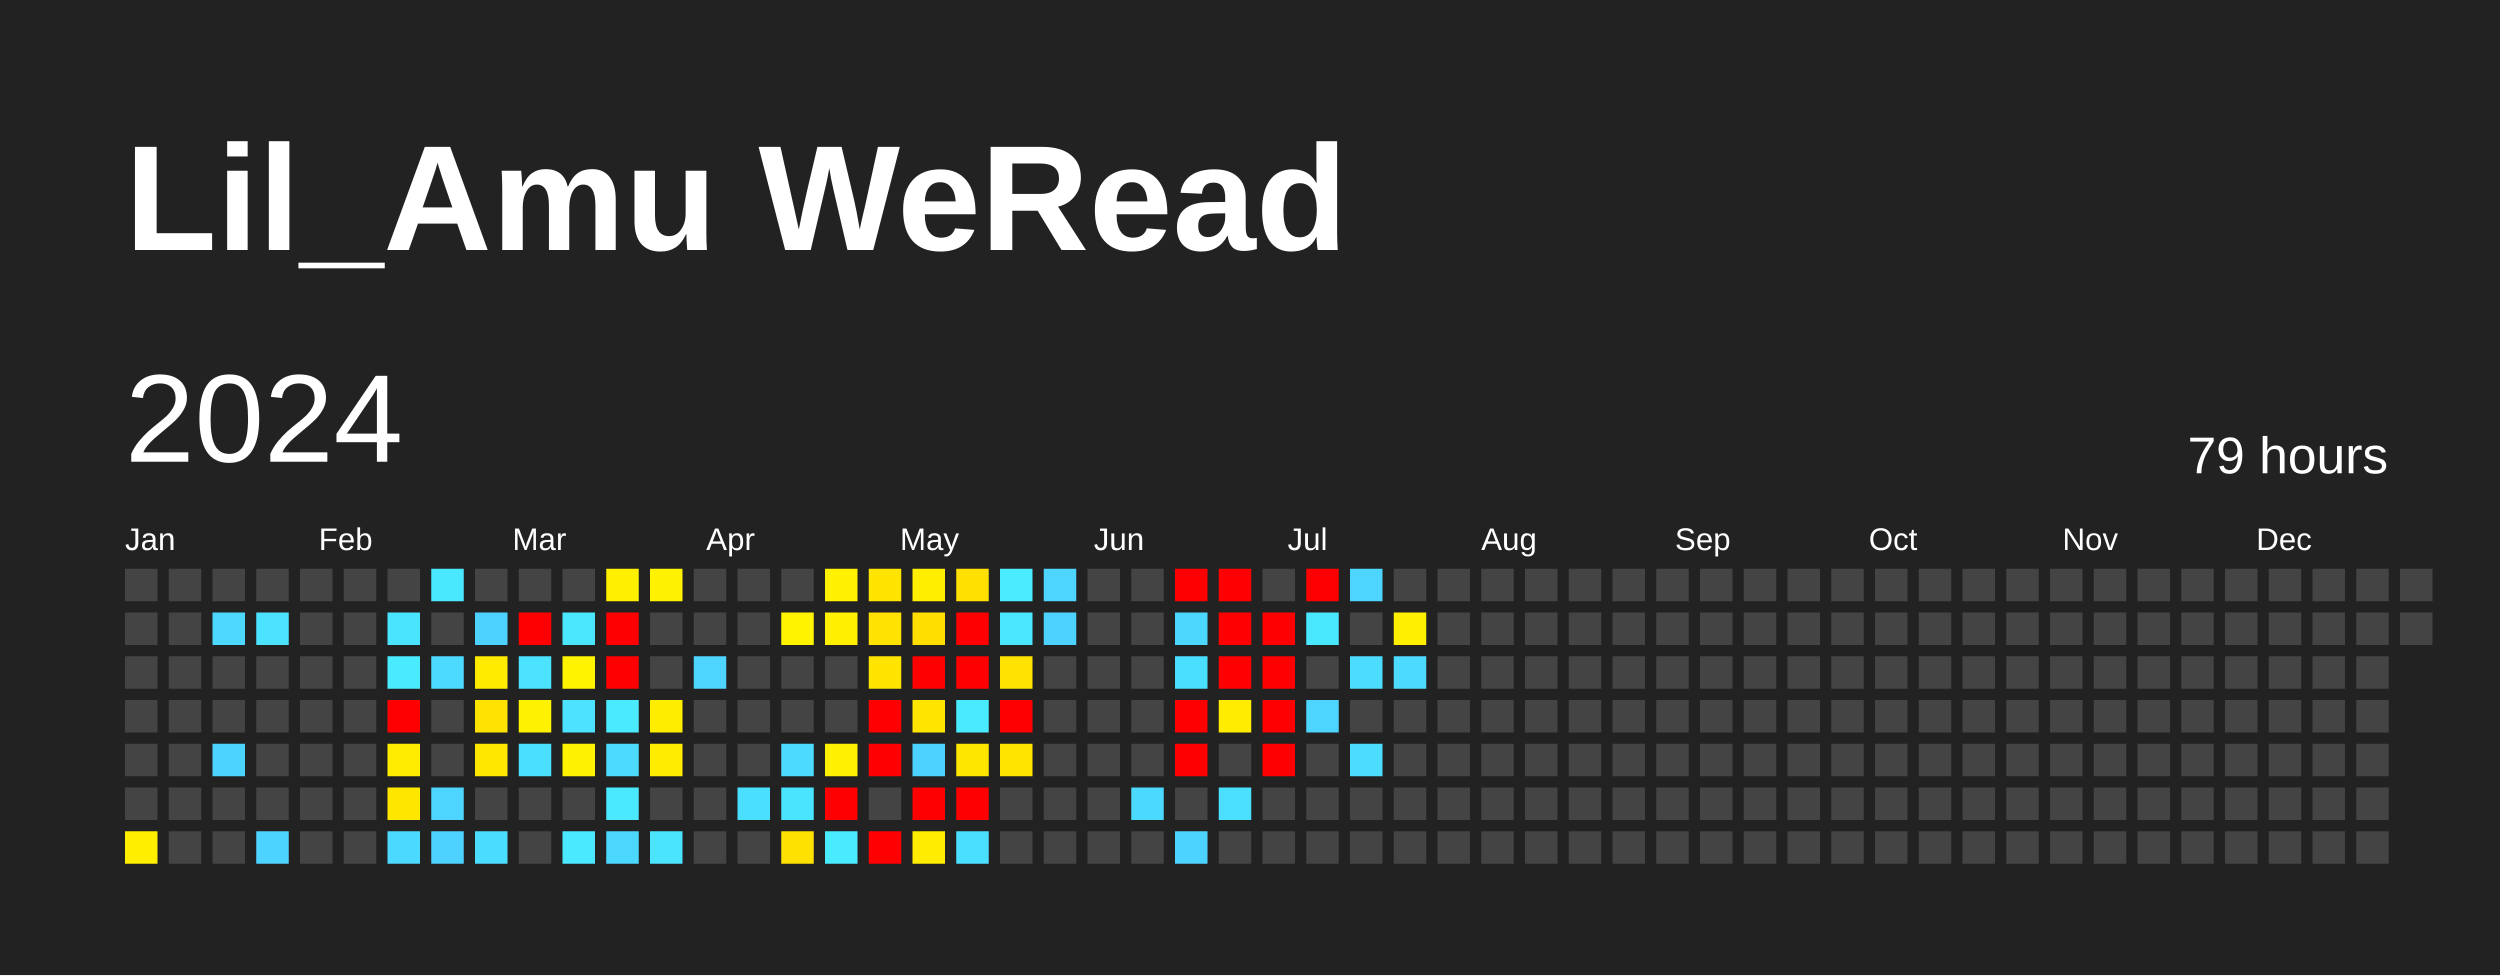
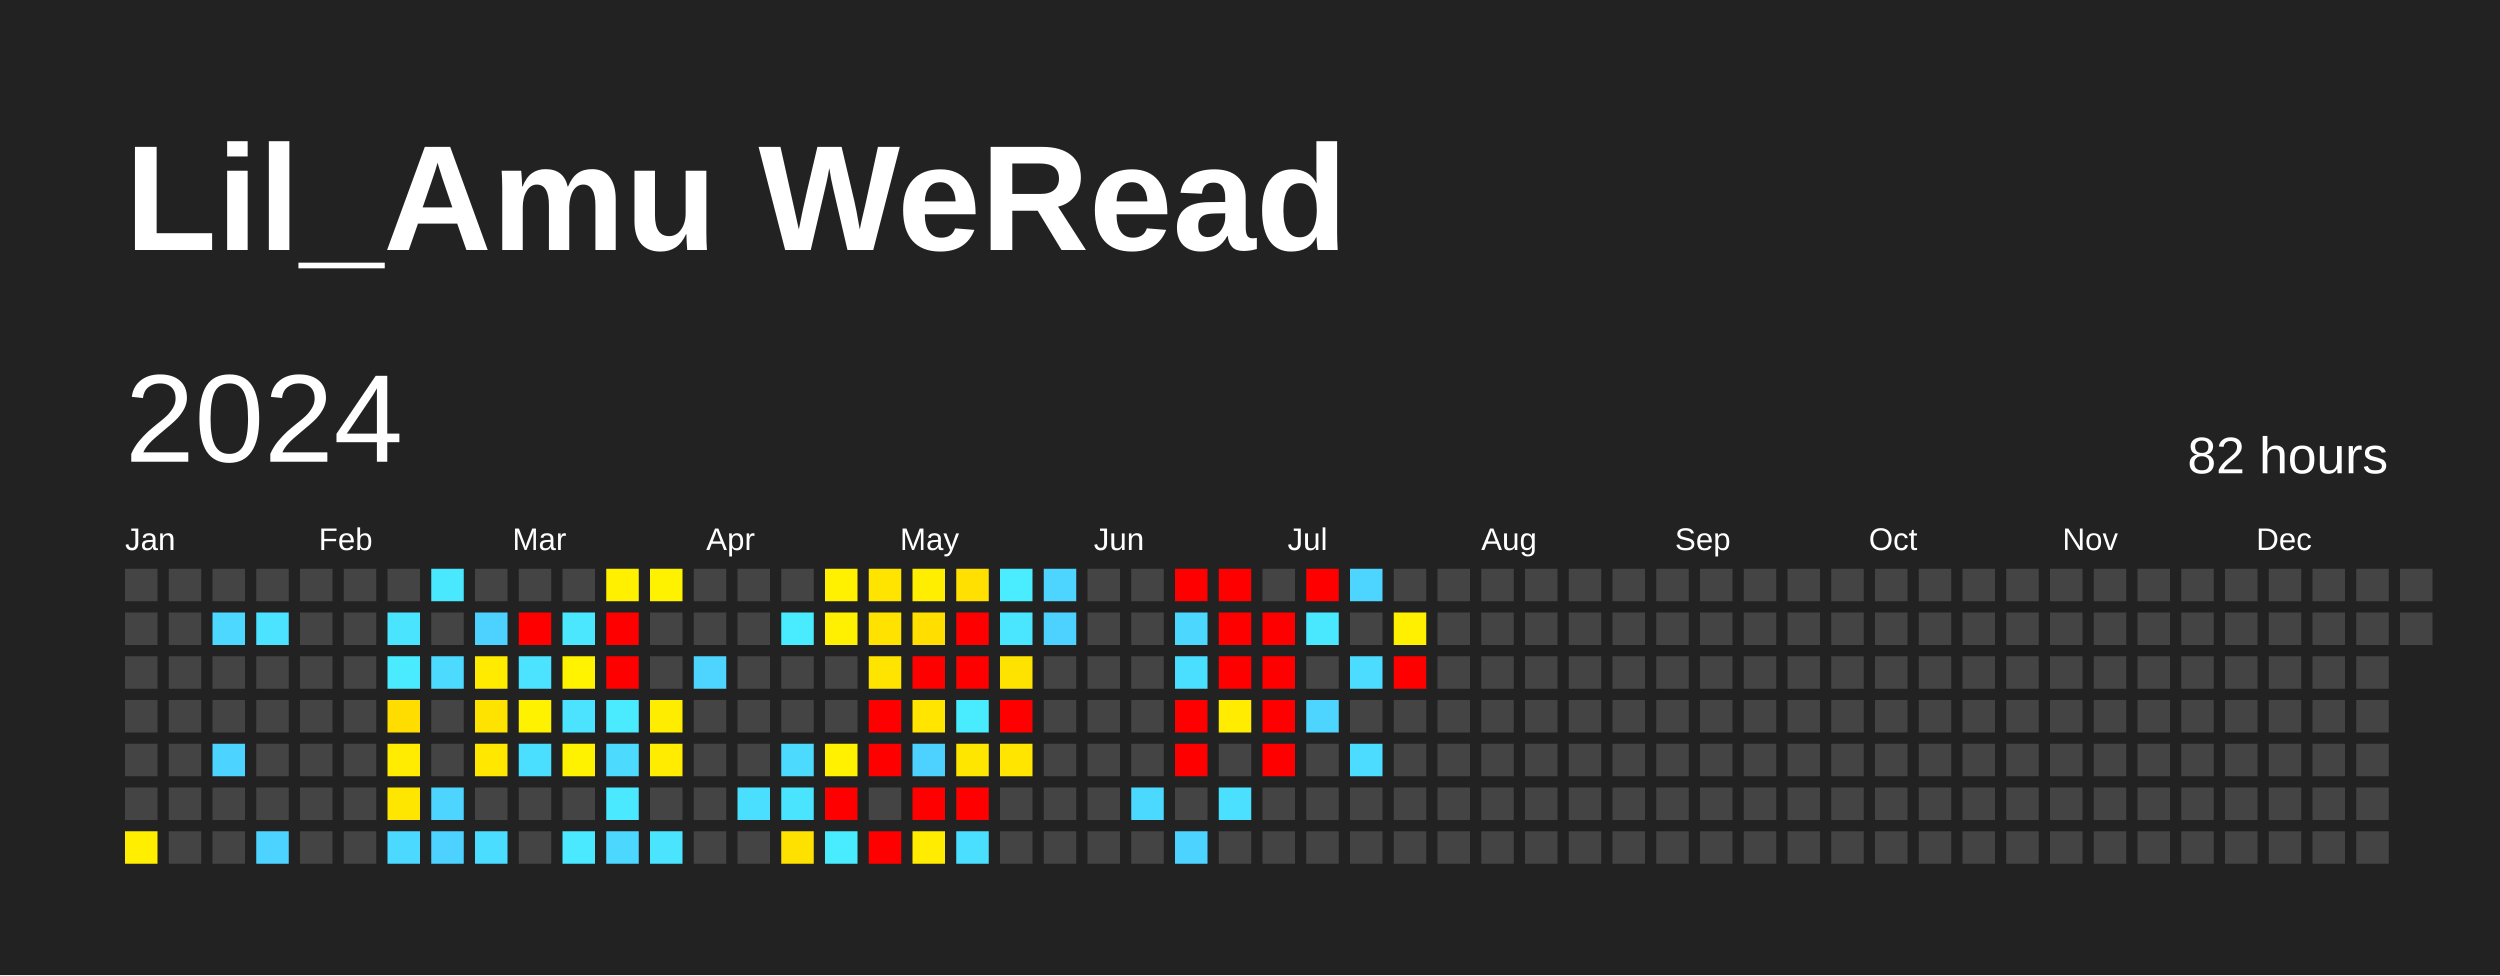
<svg xmlns="http://www.w3.org/2000/svg" baseProfile="full" height="78mm" version="1.1" viewBox="0,0,200,78" width="200mm">
  <defs />
  <rect fill="#222222" height="78" width="200" x="0" y="0" />
  <text fill="#FFFFFF" style="font-size:12px; font-family:Arial; font-weight:bold;" x="10" y="20">Lil_Amu WeRead</text>
  <text dominant-baseline="hanging" fill="#FFFFFF" style="font-size:10.0px; font-family:Arial;" x="10" y="30">2024</text>
-   <text dominant-baseline="hanging" fill="#FFFFFF" style="font-size:4.125px; font-family:Arial;" x="175" y="35">79 hours</text>
+   <text dominant-baseline="hanging" fill="#FFFFFF" style="font-size:4.125px; font-family:Arial;" x="175" y="35">82 hours</text>
  <text fill="#FFFFFF" style="font-size:2.5px; font-family:Arial" x="10.0" y="44">Jan</text>
  <text fill="#FFFFFF" style="font-size:2.5px; font-family:Arial" x="25.5" y="44">Feb</text>
  <text fill="#FFFFFF" style="font-size:2.5px; font-family:Arial" x="41.0" y="44">Mar</text>
  <text fill="#FFFFFF" style="font-size:2.5px; font-family:Arial" x="56.5" y="44">Apr</text>
  <text fill="#FFFFFF" style="font-size:2.5px; font-family:Arial" x="72.0" y="44">May</text>
  <text fill="#FFFFFF" style="font-size:2.5px; font-family:Arial" x="87.5" y="44">Jun</text>
  <text fill="#FFFFFF" style="font-size:2.5px; font-family:Arial" x="103.0" y="44">Jul</text>
  <text fill="#FFFFFF" style="font-size:2.5px; font-family:Arial" x="118.5" y="44">Aug</text>
  <text fill="#FFFFFF" style="font-size:2.5px; font-family:Arial" x="134.0" y="44">Sep</text>
  <text fill="#FFFFFF" style="font-size:2.5px; font-family:Arial" x="149.5" y="44">Oct</text>
  <text fill="#FFFFFF" style="font-size:2.5px; font-family:Arial" x="165.0" y="44">Nov</text>
  <text fill="#FFFFFF" style="font-size:2.5px; font-family:Arial" x="180.5" y="44">Dec</text>
  <rect fill="#444444" height="2.6" width="2.6" x="10.0" y="45.5" />
  <rect fill="#444444" height="2.6" width="2.6" x="10.0" y="49.0" />
  <rect fill="#444444" height="2.6" width="2.6" x="10.0" y="52.5" />
  <rect fill="#444444" height="2.6" width="2.6" x="10.0" y="56.0" />
  <rect fill="#444444" height="2.6" width="2.6" x="10.0" y="59.5" />
  <rect fill="#444444" height="2.6" width="2.6" x="10.0" y="63.0" />
  <rect fill="#ffee00" height="2.6" width="2.6" x="10.0" y="66.5" />
  <rect fill="#444444" height="2.6" width="2.6" x="13.5" y="45.5" />
  <rect fill="#444444" height="2.6" width="2.6" x="13.5" y="49.0" />
  <rect fill="#444444" height="2.6" width="2.6" x="13.5" y="52.5" />
  <rect fill="#444444" height="2.6" width="2.6" x="13.5" y="56.0" />
  <rect fill="#444444" height="2.6" width="2.6" x="13.5" y="59.5" />
  <rect fill="#444444" height="2.6" width="2.6" x="13.5" y="63.0" />
  <rect fill="#444444" height="2.6" width="2.6" x="13.5" y="66.5" />
  <rect fill="#444444" height="2.6" width="2.6" x="17.0" y="45.5" />
  <rect fill="#4cd8ff" height="2.6" width="2.6" x="17.0" y="49.0" />
  <rect fill="#444444" height="2.6" width="2.6" x="17.0" y="52.5" />
  <rect fill="#444444" height="2.6" width="2.6" x="17.0" y="56.0" />
  <rect fill="#4dd3ff" height="2.6" width="2.6" x="17.0" y="59.5" />
  <rect fill="#444444" height="2.6" width="2.6" x="17.0" y="63.0" />
  <rect fill="#444444" height="2.6" width="2.6" x="17.0" y="66.5" />
  <rect fill="#444444" height="2.6" width="2.6" x="20.5" y="45.5" />
  <rect fill="#4be3ff" height="2.6" width="2.6" x="20.5" y="49.0" />
  <rect fill="#444444" height="2.6" width="2.6" x="20.5" y="52.5" />
  <rect fill="#444444" height="2.6" width="2.6" x="20.5" y="56.0" />
  <rect fill="#444444" height="2.6" width="2.6" x="20.5" y="59.5" />
  <rect fill="#444444" height="2.6" width="2.6" x="20.5" y="63.0" />
  <rect fill="#4dd3ff" height="2.6" width="2.6" x="20.5" y="66.5" />
  <rect fill="#444444" height="2.6" width="2.6" x="24.0" y="45.5" />
  <rect fill="#444444" height="2.6" width="2.6" x="24.0" y="49.0" />
  <rect fill="#444444" height="2.6" width="2.6" x="24.0" y="52.5" />
  <rect fill="#444444" height="2.6" width="2.6" x="24.0" y="56.0" />
  <rect fill="#444444" height="2.6" width="2.6" x="24.0" y="59.5" />
  <rect fill="#444444" height="2.6" width="2.6" x="24.0" y="63.0" />
  <rect fill="#444444" height="2.6" width="2.6" x="24.0" y="66.5" />
  <rect fill="#444444" height="2.6" width="2.6" x="27.5" y="45.5" />
  <rect fill="#444444" height="2.6" width="2.6" x="27.5" y="49.0" />
  <rect fill="#444444" height="2.6" width="2.6" x="27.5" y="52.5" />
  <rect fill="#444444" height="2.6" width="2.6" x="27.5" y="56.0" />
  <rect fill="#444444" height="2.6" width="2.6" x="27.5" y="59.5" />
  <rect fill="#444444" height="2.6" width="2.6" x="27.5" y="63.0" />
  <rect fill="#444444" height="2.6" width="2.6" x="27.5" y="66.5" />
  <rect fill="#444444" height="2.6" width="2.6" x="31.0" y="45.5" />
  <rect fill="#4be4ff" height="2.6" width="2.6" x="31.0" y="49.0" />
  <rect fill="#4aebff" height="2.6" width="2.6" x="31.0" y="52.5" />
-   <rect fill="red" height="2.6" width="2.6" x="31.0" y="56.0" />
+   <rect fill="#ffdd00" height="2.6" width="2.6" x="31.0" y="56.0" />
  <rect fill="#ffec00" height="2.6" width="2.6" x="31.0" y="59.5" />
  <rect fill="#ffe600" height="2.6" width="2.6" x="31.0" y="63.0" />
  <rect fill="#4cd9ff" height="2.6" width="2.6" x="31.0" y="66.5" />
  <rect fill="#4ae8ff" height="2.6" width="2.6" x="34.5" y="45.5" />
  <rect fill="#444444" height="2.6" width="2.6" x="34.5" y="49.0" />
  <rect fill="#4cdbff" height="2.6" width="2.6" x="34.5" y="52.5" />
  <rect fill="#444444" height="2.6" width="2.6" x="34.5" y="56.0" />
  <rect fill="#444444" height="2.6" width="2.6" x="34.5" y="59.5" />
  <rect fill="#4dd4ff" height="2.6" width="2.6" x="34.5" y="63.0" />
  <rect fill="#4dd2ff" height="2.6" width="2.6" x="34.5" y="66.5" />
  <rect fill="#444444" height="2.6" width="2.6" x="38.0" y="45.5" />
  <rect fill="#4dd2ff" height="2.6" width="2.6" x="38.0" y="49.0" />
  <rect fill="#ffeb00" height="2.6" width="2.6" x="38.0" y="52.5" />
  <rect fill="#ffe300" height="2.6" width="2.6" x="38.0" y="56.0" />
  <rect fill="#ffe700" height="2.6" width="2.6" x="38.0" y="59.5" />
  <rect fill="#444444" height="2.6" width="2.6" x="38.0" y="63.0" />
  <rect fill="#4bddff" height="2.6" width="2.6" x="38.0" y="66.5" />
  <rect fill="#444444" height="2.6" width="2.6" x="41.5" y="45.5" />
  <rect fill="red" height="2.6" width="2.6" x="41.5" y="49.0" />
  <rect fill="#4be3ff" height="2.6" width="2.6" x="41.5" y="52.5" />
  <rect fill="#fff200" height="2.6" width="2.6" x="41.5" y="56.0" />
  <rect fill="#4bdfff" height="2.6" width="2.6" x="41.5" y="59.5" />
  <rect fill="#444444" height="2.6" width="2.6" x="41.5" y="63.0" />
  <rect fill="#444444" height="2.6" width="2.6" x="41.5" y="66.5" />
  <rect fill="#444444" height="2.6" width="2.6" x="45.0" y="45.5" />
  <rect fill="#4ae7ff" height="2.6" width="2.6" x="45.0" y="49.0" />
  <rect fill="#fff300" height="2.6" width="2.6" x="45.0" y="52.5" />
  <rect fill="#4be3ff" height="2.6" width="2.6" x="45.0" y="56.0" />
  <rect fill="#fff200" height="2.6" width="2.6" x="45.0" y="59.5" />
  <rect fill="#444444" height="2.6" width="2.6" x="45.0" y="63.0" />
  <rect fill="#4ae9ff" height="2.6" width="2.6" x="45.0" y="66.5" />
  <rect fill="#fff000" height="2.6" width="2.6" x="48.5" y="45.5" />
  <rect fill="red" height="2.6" width="2.6" x="48.5" y="49.0" />
  <rect fill="red" height="2.6" width="2.6" x="48.5" y="52.5" />
  <rect fill="#4aeaff" height="2.6" width="2.6" x="48.5" y="56.0" />
  <rect fill="#4cdaff" height="2.6" width="2.6" x="48.5" y="59.5" />
  <rect fill="#4ae9ff" height="2.6" width="2.6" x="48.5" y="63.0" />
  <rect fill="#4cd7ff" height="2.6" width="2.6" x="48.5" y="66.5" />
  <rect fill="#fff200" height="2.6" width="2.6" x="52.0" y="45.5" />
  <rect fill="#444444" height="2.6" width="2.6" x="52.0" y="49.0" />
  <rect fill="#444444" height="2.6" width="2.6" x="52.0" y="52.5" />
  <rect fill="#ffed00" height="2.6" width="2.6" x="52.0" y="56.0" />
  <rect fill="#ffec00" height="2.6" width="2.6" x="52.0" y="59.5" />
  <rect fill="#444444" height="2.6" width="2.6" x="52.0" y="63.0" />
  <rect fill="#4be4ff" height="2.6" width="2.6" x="52.0" y="66.5" />
  <rect fill="#444444" height="2.6" width="2.6" x="55.5" y="45.5" />
  <rect fill="#444444" height="2.6" width="2.6" x="55.5" y="49.0" />
  <rect fill="#4dd4ff" height="2.6" width="2.6" x="55.5" y="52.5" />
  <rect fill="#444444" height="2.6" width="2.6" x="55.5" y="56.0" />
  <rect fill="#444444" height="2.6" width="2.6" x="55.5" y="59.5" />
  <rect fill="#444444" height="2.6" width="2.6" x="55.5" y="63.0" />
  <rect fill="#444444" height="2.6" width="2.6" x="55.5" y="66.5" />
  <rect fill="#444444" height="2.6" width="2.6" x="59.0" y="45.5" />
  <rect fill="#444444" height="2.6" width="2.6" x="59.0" y="49.0" />
  <rect fill="#444444" height="2.6" width="2.6" x="59.0" y="52.5" />
  <rect fill="#444444" height="2.6" width="2.6" x="59.0" y="56.0" />
  <rect fill="#444444" height="2.6" width="2.6" x="59.0" y="59.5" />
  <rect fill="#4bdfff" height="2.6" width="2.6" x="59.0" y="63.0" />
  <rect fill="#444444" height="2.6" width="2.6" x="59.0" y="66.5" />
  <rect fill="#444444" height="2.6" width="2.6" x="62.5" y="45.5" />
-   <rect fill="#fff300" height="2.6" width="2.6" x="62.5" y="49.0" />
+   <rect fill="#49ecff" height="2.6" width="2.6" x="62.5" y="49.0" />
  <rect fill="#444444" height="2.6" width="2.6" x="62.5" y="52.5" />
  <rect fill="#444444" height="2.6" width="2.6" x="62.5" y="56.0" />
  <rect fill="#4cdaff" height="2.6" width="2.6" x="62.5" y="59.5" />
  <rect fill="#4be4ff" height="2.6" width="2.6" x="62.5" y="63.0" />
  <rect fill="#ffe100" height="2.6" width="2.6" x="62.5" y="66.5" />
  <rect fill="#fff100" height="2.6" width="2.6" x="66.0" y="45.5" />
  <rect fill="#ffef00" height="2.6" width="2.6" x="66.0" y="49.0" />
  <rect fill="#444444" height="2.6" width="2.6" x="66.0" y="52.5" />
  <rect fill="#444444" height="2.6" width="2.6" x="66.0" y="56.0" />
  <rect fill="#fff100" height="2.6" width="2.6" x="66.0" y="59.5" />
  <rect fill="red" height="2.6" width="2.6" x="66.0" y="63.0" />
  <rect fill="#49ecff" height="2.6" width="2.6" x="66.0" y="66.5" />
  <rect fill="#ffe400" height="2.6" width="2.6" x="69.5" y="45.5" />
  <rect fill="#ffe200" height="2.6" width="2.6" x="69.5" y="49.0" />
  <rect fill="#ffe400" height="2.6" width="2.6" x="69.5" y="52.5" />
  <rect fill="red" height="2.6" width="2.6" x="69.5" y="56.0" />
  <rect fill="red" height="2.6" width="2.6" x="69.5" y="59.5" />
  <rect fill="#444444" height="2.6" width="2.6" x="69.5" y="63.0" />
  <rect fill="red" height="2.6" width="2.6" x="69.5" y="66.5" />
  <rect fill="#ffee00" height="2.6" width="2.6" x="73.0" y="45.5" />
  <rect fill="#ffde00" height="2.6" width="2.6" x="73.0" y="49.0" />
  <rect fill="red" height="2.6" width="2.6" x="73.0" y="52.5" />
  <rect fill="#ffe500" height="2.6" width="2.6" x="73.0" y="56.0" />
  <rect fill="#4dd2ff" height="2.6" width="2.6" x="73.0" y="59.5" />
  <rect fill="red" height="2.6" width="2.6" x="73.0" y="63.0" />
  <rect fill="#ffec00" height="2.6" width="2.6" x="73.0" y="66.5" />
  <rect fill="#ffe000" height="2.6" width="2.6" x="76.5" y="45.5" />
  <rect fill="red" height="2.6" width="2.6" x="76.5" y="49.0" />
  <rect fill="red" height="2.6" width="2.6" x="76.5" y="52.5" />
  <rect fill="#49ecff" height="2.6" width="2.6" x="76.5" y="56.0" />
  <rect fill="#ffe600" height="2.6" width="2.6" x="76.5" y="59.5" />
  <rect fill="red" height="2.6" width="2.6" x="76.5" y="63.0" />
  <rect fill="#4bdfff" height="2.6" width="2.6" x="76.5" y="66.5" />
  <rect fill="#4aecff" height="2.6" width="2.6" x="80.0" y="45.5" />
  <rect fill="#4ae6ff" height="2.6" width="2.6" x="80.0" y="49.0" />
  <rect fill="#ffe300" height="2.6" width="2.6" x="80.0" y="52.5" />
  <rect fill="red" height="2.6" width="2.6" x="80.0" y="56.0" />
  <rect fill="#ffe500" height="2.6" width="2.6" x="80.0" y="59.5" />
  <rect fill="#444444" height="2.6" width="2.6" x="80.0" y="63.0" />
  <rect fill="#444444" height="2.6" width="2.6" x="80.0" y="66.5" />
  <rect fill="#4dd5ff" height="2.6" width="2.6" x="83.5" y="45.5" />
  <rect fill="#4dd2ff" height="2.6" width="2.6" x="83.5" y="49.0" />
  <rect fill="#444444" height="2.6" width="2.6" x="83.5" y="52.5" />
  <rect fill="#444444" height="2.6" width="2.6" x="83.5" y="56.0" />
  <rect fill="#444444" height="2.6" width="2.6" x="83.5" y="59.5" />
  <rect fill="#444444" height="2.6" width="2.6" x="83.5" y="63.0" />
  <rect fill="#444444" height="2.6" width="2.6" x="83.5" y="66.5" />
  <rect fill="#444444" height="2.6" width="2.6" x="87.0" y="45.5" />
  <rect fill="#444444" height="2.6" width="2.6" x="87.0" y="49.0" />
  <rect fill="#444444" height="2.6" width="2.6" x="87.0" y="52.5" />
  <rect fill="#444444" height="2.6" width="2.6" x="87.0" y="56.0" />
  <rect fill="#444444" height="2.6" width="2.6" x="87.0" y="59.5" />
  <rect fill="#444444" height="2.6" width="2.6" x="87.0" y="63.0" />
  <rect fill="#444444" height="2.6" width="2.6" x="87.0" y="66.5" />
  <rect fill="#444444" height="2.6" width="2.6" x="90.5" y="45.5" />
  <rect fill="#444444" height="2.6" width="2.6" x="90.5" y="49.0" />
  <rect fill="#444444" height="2.6" width="2.6" x="90.5" y="52.5" />
  <rect fill="#444444" height="2.6" width="2.6" x="90.5" y="56.0" />
  <rect fill="#444444" height="2.6" width="2.6" x="90.5" y="59.5" />
  <rect fill="#4cd9ff" height="2.6" width="2.6" x="90.5" y="63.0" />
  <rect fill="#444444" height="2.6" width="2.6" x="90.5" y="66.5" />
  <rect fill="red" height="2.6" width="2.6" x="94.0" y="45.5" />
  <rect fill="#4cd7ff" height="2.6" width="2.6" x="94.0" y="49.0" />
  <rect fill="#4bdfff" height="2.6" width="2.6" x="94.0" y="52.5" />
  <rect fill="red" height="2.6" width="2.6" x="94.0" y="56.0" />
  <rect fill="red" height="2.6" width="2.6" x="94.0" y="59.5" />
  <rect fill="#444444" height="2.6" width="2.6" x="94.0" y="63.0" />
  <rect fill="#4dd3ff" height="2.6" width="2.6" x="94.0" y="66.5" />
  <rect fill="red" height="2.6" width="2.6" x="97.5" y="45.5" />
  <rect fill="red" height="2.6" width="2.6" x="97.5" y="49.0" />
  <rect fill="red" height="2.6" width="2.6" x="97.5" y="52.5" />
  <rect fill="#ffec00" height="2.6" width="2.6" x="97.5" y="56.0" />
  <rect fill="#444444" height="2.6" width="2.6" x="97.5" y="59.5" />
  <rect fill="#4be0ff" height="2.6" width="2.6" x="97.5" y="63.0" />
  <rect fill="#444444" height="2.6" width="2.6" x="97.5" y="66.5" />
  <rect fill="#444444" height="2.6" width="2.6" x="101.0" y="45.5" />
  <rect fill="red" height="2.6" width="2.6" x="101.0" y="49.0" />
  <rect fill="red" height="2.6" width="2.6" x="101.0" y="52.5" />
  <rect fill="red" height="2.6" width="2.6" x="101.0" y="56.0" />
  <rect fill="red" height="2.6" width="2.6" x="101.0" y="59.5" />
  <rect fill="#444444" height="2.6" width="2.6" x="101.0" y="63.0" />
  <rect fill="#444444" height="2.6" width="2.6" x="101.0" y="66.5" />
  <rect fill="red" height="2.6" width="2.6" x="104.5" y="45.5" />
  <rect fill="#4ae8ff" height="2.6" width="2.6" x="104.5" y="49.0" />
  <rect fill="#444444" height="2.6" width="2.6" x="104.5" y="52.5" />
  <rect fill="#4dd4ff" height="2.6" width="2.6" x="104.5" y="56.0" />
  <rect fill="#444444" height="2.6" width="2.6" x="104.5" y="59.5" />
  <rect fill="#444444" height="2.6" width="2.6" x="104.5" y="63.0" />
  <rect fill="#444444" height="2.6" width="2.6" x="104.5" y="66.5" />
  <rect fill="#4dd4ff" height="2.6" width="2.6" x="108.0" y="45.5" />
  <rect fill="#444444" height="2.6" width="2.6" x="108.0" y="49.0" />
  <rect fill="#4cdcff" height="2.6" width="2.6" x="108.0" y="52.5" />
  <rect fill="#444444" height="2.6" width="2.6" x="108.0" y="56.0" />
  <rect fill="#4cdcff" height="2.6" width="2.6" x="108.0" y="59.5" />
  <rect fill="#444444" height="2.6" width="2.6" x="108.0" y="63.0" />
  <rect fill="#444444" height="2.6" width="2.6" x="108.0" y="66.5" />
  <rect fill="#444444" height="2.6" width="2.6" x="111.5" y="45.5" />
  <rect fill="#fff000" height="2.6" width="2.6" x="111.5" y="49.0" />
-   <rect fill="#4cdbff" height="2.6" width="2.6" x="111.5" y="52.5" />
+   <rect fill="red" height="2.6" width="2.6" x="111.5" y="52.5" />
  <rect fill="#444444" height="2.6" width="2.6" x="111.5" y="56.0" />
  <rect fill="#444444" height="2.6" width="2.6" x="111.5" y="59.5" />
  <rect fill="#444444" height="2.6" width="2.6" x="111.5" y="63.0" />
  <rect fill="#444444" height="2.6" width="2.6" x="111.5" y="66.5" />
  <rect fill="#444444" height="2.6" width="2.6" x="115.0" y="45.5" />
  <rect fill="#444444" height="2.6" width="2.6" x="115.0" y="49.0" />
  <rect fill="#444444" height="2.6" width="2.6" x="115.0" y="52.5" />
  <rect fill="#444444" height="2.6" width="2.6" x="115.0" y="56.0" />
  <rect fill="#444444" height="2.6" width="2.6" x="115.0" y="59.5" />
  <rect fill="#444444" height="2.6" width="2.6" x="115.0" y="63.0" />
  <rect fill="#444444" height="2.6" width="2.6" x="115.0" y="66.5" />
  <rect fill="#444444" height="2.6" width="2.6" x="118.5" y="45.5" />
  <rect fill="#444444" height="2.6" width="2.6" x="118.5" y="49.0" />
  <rect fill="#444444" height="2.6" width="2.6" x="118.5" y="52.5" />
  <rect fill="#444444" height="2.6" width="2.6" x="118.5" y="56.0" />
  <rect fill="#444444" height="2.6" width="2.6" x="118.5" y="59.5" />
  <rect fill="#444444" height="2.6" width="2.6" x="118.5" y="63.0" />
  <rect fill="#444444" height="2.6" width="2.6" x="118.5" y="66.5" />
  <rect fill="#444444" height="2.6" width="2.6" x="122.0" y="45.5" />
  <rect fill="#444444" height="2.6" width="2.6" x="122.0" y="49.0" />
  <rect fill="#444444" height="2.6" width="2.6" x="122.0" y="52.5" />
  <rect fill="#444444" height="2.6" width="2.6" x="122.0" y="56.0" />
  <rect fill="#444444" height="2.6" width="2.6" x="122.0" y="59.5" />
  <rect fill="#444444" height="2.6" width="2.6" x="122.0" y="63.0" />
  <rect fill="#444444" height="2.6" width="2.6" x="122.0" y="66.5" />
  <rect fill="#444444" height="2.6" width="2.6" x="125.5" y="45.5" />
  <rect fill="#444444" height="2.6" width="2.6" x="125.5" y="49.0" />
  <rect fill="#444444" height="2.6" width="2.6" x="125.5" y="52.5" />
  <rect fill="#444444" height="2.6" width="2.6" x="125.5" y="56.0" />
  <rect fill="#444444" height="2.6" width="2.6" x="125.5" y="59.5" />
  <rect fill="#444444" height="2.6" width="2.6" x="125.5" y="63.0" />
  <rect fill="#444444" height="2.6" width="2.6" x="125.5" y="66.5" />
  <rect fill="#444444" height="2.6" width="2.6" x="129.0" y="45.5" />
  <rect fill="#444444" height="2.6" width="2.6" x="129.0" y="49.0" />
  <rect fill="#444444" height="2.6" width="2.6" x="129.0" y="52.5" />
  <rect fill="#444444" height="2.6" width="2.6" x="129.0" y="56.0" />
  <rect fill="#444444" height="2.6" width="2.6" x="129.0" y="59.5" />
  <rect fill="#444444" height="2.6" width="2.6" x="129.0" y="63.0" />
  <rect fill="#444444" height="2.6" width="2.6" x="129.0" y="66.5" />
  <rect fill="#444444" height="2.6" width="2.6" x="132.5" y="45.5" />
  <rect fill="#444444" height="2.6" width="2.6" x="132.5" y="49.0" />
  <rect fill="#444444" height="2.6" width="2.6" x="132.5" y="52.5" />
  <rect fill="#444444" height="2.6" width="2.6" x="132.5" y="56.0" />
  <rect fill="#444444" height="2.6" width="2.6" x="132.5" y="59.5" />
  <rect fill="#444444" height="2.6" width="2.6" x="132.5" y="63.0" />
  <rect fill="#444444" height="2.6" width="2.6" x="132.5" y="66.5" />
  <rect fill="#444444" height="2.6" width="2.6" x="136.0" y="45.5" />
  <rect fill="#444444" height="2.6" width="2.6" x="136.0" y="49.0" />
  <rect fill="#444444" height="2.6" width="2.6" x="136.0" y="52.5" />
  <rect fill="#444444" height="2.6" width="2.6" x="136.0" y="56.0" />
  <rect fill="#444444" height="2.6" width="2.6" x="136.0" y="59.5" />
  <rect fill="#444444" height="2.6" width="2.6" x="136.0" y="63.0" />
  <rect fill="#444444" height="2.6" width="2.6" x="136.0" y="66.5" />
  <rect fill="#444444" height="2.6" width="2.6" x="139.5" y="45.5" />
  <rect fill="#444444" height="2.6" width="2.6" x="139.5" y="49.0" />
  <rect fill="#444444" height="2.6" width="2.6" x="139.5" y="52.5" />
  <rect fill="#444444" height="2.6" width="2.6" x="139.5" y="56.0" />
  <rect fill="#444444" height="2.6" width="2.6" x="139.5" y="59.5" />
  <rect fill="#444444" height="2.6" width="2.6" x="139.5" y="63.0" />
  <rect fill="#444444" height="2.6" width="2.6" x="139.5" y="66.5" />
  <rect fill="#444444" height="2.6" width="2.6" x="143.0" y="45.5" />
  <rect fill="#444444" height="2.6" width="2.6" x="143.0" y="49.0" />
  <rect fill="#444444" height="2.6" width="2.6" x="143.0" y="52.5" />
  <rect fill="#444444" height="2.6" width="2.6" x="143.0" y="56.0" />
  <rect fill="#444444" height="2.6" width="2.6" x="143.0" y="59.5" />
  <rect fill="#444444" height="2.6" width="2.6" x="143.0" y="63.0" />
  <rect fill="#444444" height="2.6" width="2.6" x="143.0" y="66.5" />
  <rect fill="#444444" height="2.6" width="2.6" x="146.5" y="45.5" />
  <rect fill="#444444" height="2.6" width="2.6" x="146.5" y="49.0" />
  <rect fill="#444444" height="2.6" width="2.6" x="146.5" y="52.5" />
  <rect fill="#444444" height="2.6" width="2.6" x="146.5" y="56.0" />
  <rect fill="#444444" height="2.6" width="2.6" x="146.5" y="59.5" />
  <rect fill="#444444" height="2.6" width="2.6" x="146.5" y="63.0" />
  <rect fill="#444444" height="2.6" width="2.6" x="146.5" y="66.5" />
  <rect fill="#444444" height="2.6" width="2.6" x="150.0" y="45.5" />
  <rect fill="#444444" height="2.6" width="2.6" x="150.0" y="49.0" />
  <rect fill="#444444" height="2.6" width="2.6" x="150.0" y="52.5" />
  <rect fill="#444444" height="2.6" width="2.6" x="150.0" y="56.0" />
  <rect fill="#444444" height="2.6" width="2.6" x="150.0" y="59.5" />
  <rect fill="#444444" height="2.6" width="2.6" x="150.0" y="63.0" />
  <rect fill="#444444" height="2.6" width="2.6" x="150.0" y="66.5" />
  <rect fill="#444444" height="2.6" width="2.6" x="153.5" y="45.5" />
  <rect fill="#444444" height="2.6" width="2.6" x="153.5" y="49.0" />
  <rect fill="#444444" height="2.6" width="2.6" x="153.5" y="52.5" />
  <rect fill="#444444" height="2.6" width="2.6" x="153.5" y="56.0" />
  <rect fill="#444444" height="2.6" width="2.6" x="153.5" y="59.5" />
  <rect fill="#444444" height="2.6" width="2.6" x="153.5" y="63.0" />
  <rect fill="#444444" height="2.6" width="2.6" x="153.5" y="66.5" />
  <rect fill="#444444" height="2.6" width="2.6" x="157.0" y="45.5" />
  <rect fill="#444444" height="2.6" width="2.6" x="157.0" y="49.0" />
  <rect fill="#444444" height="2.6" width="2.6" x="157.0" y="52.5" />
  <rect fill="#444444" height="2.6" width="2.6" x="157.0" y="56.0" />
  <rect fill="#444444" height="2.6" width="2.6" x="157.0" y="59.5" />
  <rect fill="#444444" height="2.6" width="2.6" x="157.0" y="63.0" />
  <rect fill="#444444" height="2.6" width="2.6" x="157.0" y="66.5" />
  <rect fill="#444444" height="2.6" width="2.6" x="160.5" y="45.5" />
  <rect fill="#444444" height="2.6" width="2.6" x="160.5" y="49.0" />
  <rect fill="#444444" height="2.6" width="2.6" x="160.5" y="52.5" />
  <rect fill="#444444" height="2.6" width="2.6" x="160.5" y="56.0" />
  <rect fill="#444444" height="2.6" width="2.6" x="160.5" y="59.5" />
  <rect fill="#444444" height="2.6" width="2.6" x="160.5" y="63.0" />
  <rect fill="#444444" height="2.6" width="2.6" x="160.5" y="66.5" />
  <rect fill="#444444" height="2.6" width="2.6" x="164.0" y="45.5" />
  <rect fill="#444444" height="2.6" width="2.6" x="164.0" y="49.0" />
  <rect fill="#444444" height="2.6" width="2.6" x="164.0" y="52.5" />
  <rect fill="#444444" height="2.6" width="2.6" x="164.0" y="56.0" />
  <rect fill="#444444" height="2.6" width="2.6" x="164.0" y="59.5" />
  <rect fill="#444444" height="2.6" width="2.6" x="164.0" y="63.0" />
  <rect fill="#444444" height="2.6" width="2.6" x="164.0" y="66.5" />
  <rect fill="#444444" height="2.6" width="2.6" x="167.5" y="45.5" />
  <rect fill="#444444" height="2.6" width="2.6" x="167.5" y="49.0" />
  <rect fill="#444444" height="2.6" width="2.6" x="167.5" y="52.5" />
  <rect fill="#444444" height="2.6" width="2.6" x="167.5" y="56.0" />
  <rect fill="#444444" height="2.6" width="2.6" x="167.5" y="59.5" />
  <rect fill="#444444" height="2.6" width="2.6" x="167.5" y="63.0" />
  <rect fill="#444444" height="2.6" width="2.6" x="167.5" y="66.5" />
  <rect fill="#444444" height="2.6" width="2.6" x="171.0" y="45.5" />
  <rect fill="#444444" height="2.6" width="2.6" x="171.0" y="49.0" />
  <rect fill="#444444" height="2.6" width="2.6" x="171.0" y="52.5" />
  <rect fill="#444444" height="2.6" width="2.6" x="171.0" y="56.0" />
  <rect fill="#444444" height="2.6" width="2.6" x="171.0" y="59.5" />
  <rect fill="#444444" height="2.6" width="2.6" x="171.0" y="63.0" />
  <rect fill="#444444" height="2.6" width="2.6" x="171.0" y="66.5" />
  <rect fill="#444444" height="2.6" width="2.6" x="174.5" y="45.5" />
  <rect fill="#444444" height="2.6" width="2.6" x="174.5" y="49.0" />
  <rect fill="#444444" height="2.6" width="2.6" x="174.5" y="52.5" />
  <rect fill="#444444" height="2.6" width="2.6" x="174.5" y="56.0" />
  <rect fill="#444444" height="2.6" width="2.6" x="174.5" y="59.5" />
  <rect fill="#444444" height="2.6" width="2.6" x="174.5" y="63.0" />
  <rect fill="#444444" height="2.6" width="2.6" x="174.5" y="66.5" />
  <rect fill="#444444" height="2.6" width="2.6" x="178.0" y="45.5" />
  <rect fill="#444444" height="2.6" width="2.6" x="178.0" y="49.0" />
  <rect fill="#444444" height="2.6" width="2.6" x="178.0" y="52.5" />
  <rect fill="#444444" height="2.6" width="2.6" x="178.0" y="56.0" />
  <rect fill="#444444" height="2.6" width="2.6" x="178.0" y="59.5" />
  <rect fill="#444444" height="2.6" width="2.6" x="178.0" y="63.0" />
  <rect fill="#444444" height="2.6" width="2.6" x="178.0" y="66.5" />
  <rect fill="#444444" height="2.6" width="2.6" x="181.5" y="45.5" />
  <rect fill="#444444" height="2.6" width="2.6" x="181.5" y="49.0" />
  <rect fill="#444444" height="2.6" width="2.6" x="181.5" y="52.5" />
  <rect fill="#444444" height="2.6" width="2.6" x="181.5" y="56.0" />
  <rect fill="#444444" height="2.6" width="2.6" x="181.5" y="59.5" />
  <rect fill="#444444" height="2.6" width="2.6" x="181.5" y="63.0" />
  <rect fill="#444444" height="2.6" width="2.6" x="181.5" y="66.5" />
  <rect fill="#444444" height="2.6" width="2.6" x="185.0" y="45.5" />
  <rect fill="#444444" height="2.6" width="2.6" x="185.0" y="49.0" />
  <rect fill="#444444" height="2.6" width="2.6" x="185.0" y="52.5" />
  <rect fill="#444444" height="2.6" width="2.6" x="185.0" y="56.0" />
  <rect fill="#444444" height="2.6" width="2.6" x="185.0" y="59.5" />
  <rect fill="#444444" height="2.6" width="2.6" x="185.0" y="63.0" />
  <rect fill="#444444" height="2.6" width="2.6" x="185.0" y="66.5" />
  <rect fill="#444444" height="2.6" width="2.6" x="188.5" y="45.5" />
  <rect fill="#444444" height="2.6" width="2.6" x="188.5" y="49.0" />
  <rect fill="#444444" height="2.6" width="2.6" x="188.5" y="52.5" />
  <rect fill="#444444" height="2.6" width="2.6" x="188.5" y="56.0" />
  <rect fill="#444444" height="2.6" width="2.6" x="188.5" y="59.5" />
  <rect fill="#444444" height="2.6" width="2.6" x="188.5" y="63.0" />
  <rect fill="#444444" height="2.6" width="2.6" x="188.5" y="66.5" />
  <rect fill="#444444" height="2.6" width="2.6" x="192.0" y="45.5" />
  <rect fill="#444444" height="2.6" width="2.6" x="192.0" y="49.0" />
</svg>
